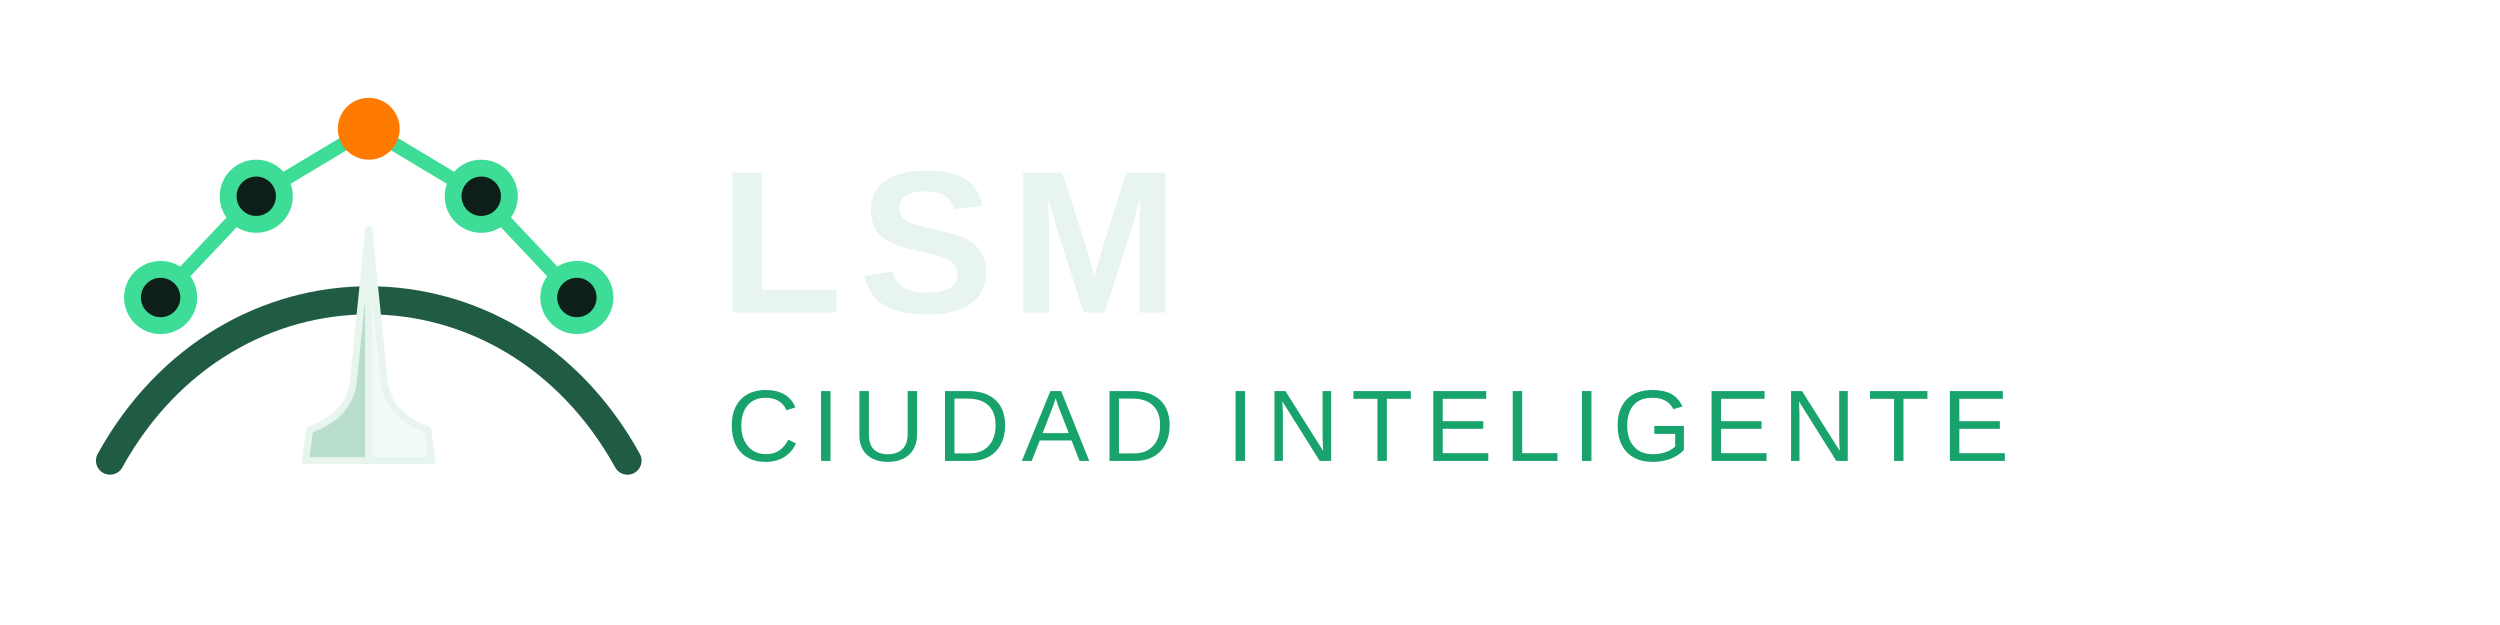
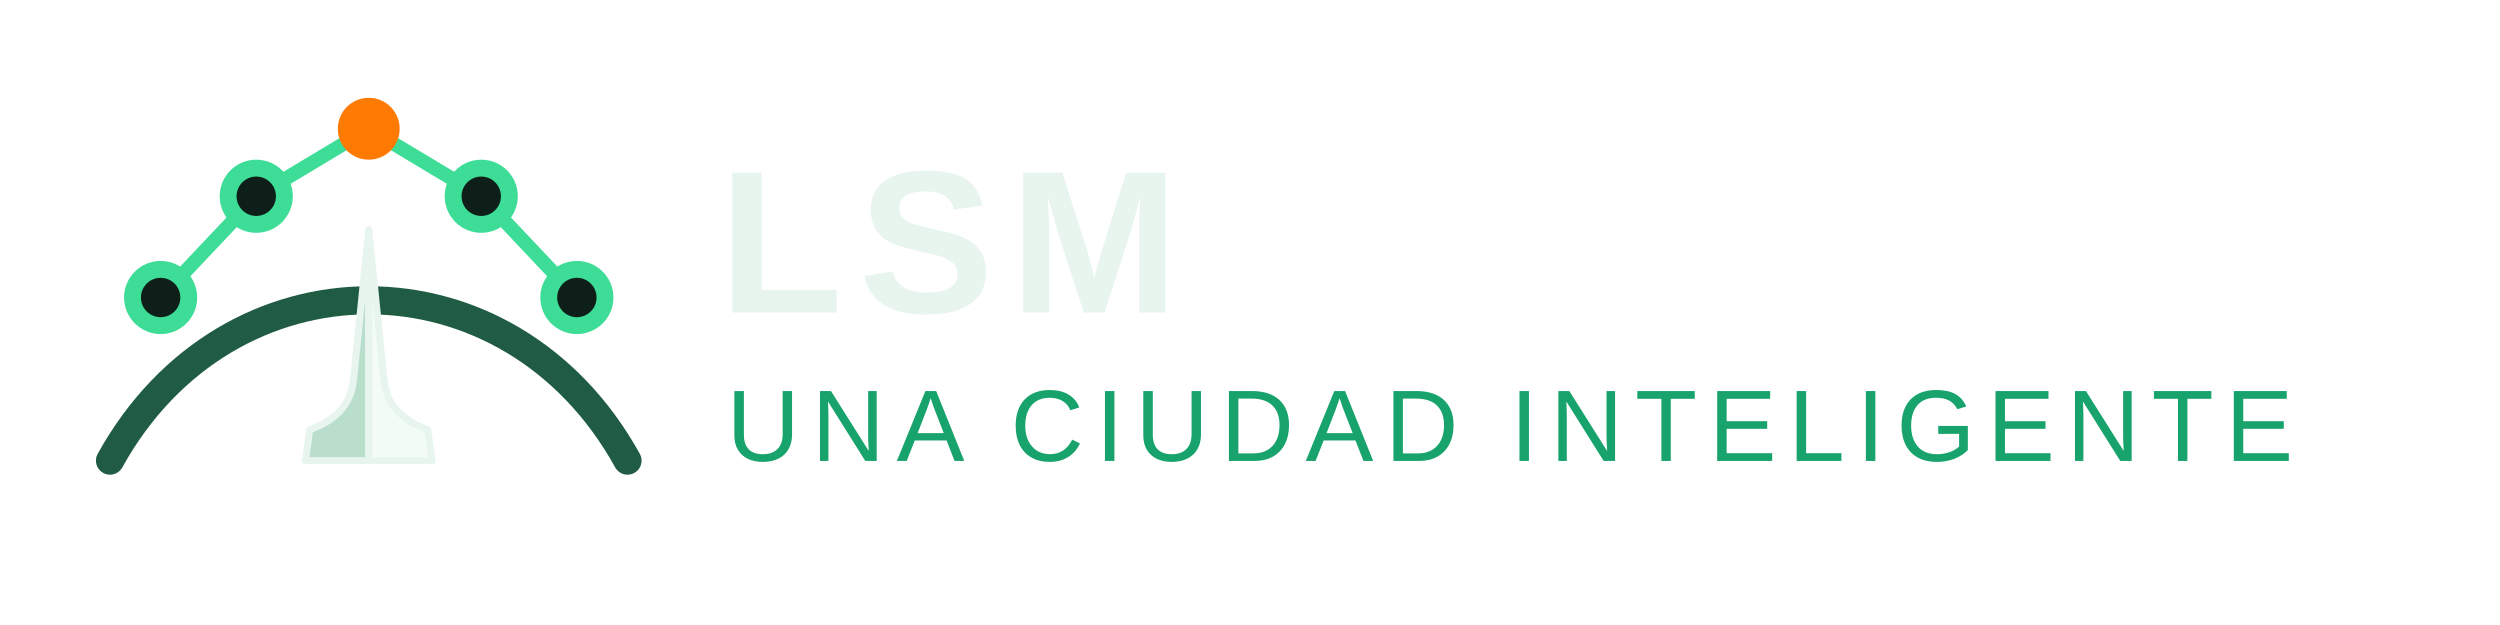
<svg xmlns="http://www.w3.org/2000/svg" viewBox="0 0 640 160" role="img" aria-labelledby="t">
  <g transform="translate(8 -16) scale(0.72)">
    <path d="M28 186 C 70 110, 170 110, 212 186" fill="none" stroke="#1f5c43" stroke-width="10" stroke-linecap="round" />
    <g stroke="#3ddc97" stroke-width="5" stroke-linecap="round">
      <line x1="46" y1="128" x2="80" y2="92" />
      <line x1="80" y1="92" x2="120" y2="68" />
      <line x1="120" y1="68" x2="160" y2="92" />
      <line x1="160" y1="92" x2="194" y2="128" />
    </g>
    <g fill="#0d1f18" stroke="#3ddc97" stroke-width="6">
      <circle cx="46" cy="128" r="10" />
      <circle cx="80" cy="92" r="10" />
      <circle cx="160" cy="92" r="10" />
      <circle cx="194" cy="128" r="10" />
    </g>
    <circle cx="120" cy="68" r="11" fill="#ff7a00" />
    <g stroke="#e8f5ee" stroke-width="2.5" stroke-linejoin="round">
      <path d="M120 104 L114.5 158 Q113 170 99 175 L97.5 186 L120 186 Z" fill="#b9dfcc" />
      <path d="M120 104 L125.5 158 Q127 170 141 175 L142.5 186 L120 186 Z" fill="#f2fbf6" />
    </g>
  </g>
  <text x="184" y="80" font-family="Archivo, 'Helvetica Neue', Arial, sans-serif" font-weight="800" font-size="52" letter-spacing="4" fill="#e8f5ee">LSM</text>
-   <text x="186" y="118" font-family="Archivo, 'Helvetica Neue', Arial, sans-serif" font-weight="500" font-size="26" letter-spacing="3" fill="#17a36b">CIUDAD INTELIGENTE</text>
+   <text x="186" y="118" font-family="Archivo, 'Helvetica Neue', Arial, sans-serif" font-weight="500" font-size="26" letter-spacing="3" fill="#17a36b">UNA CIUDAD INTELIGENTE</text>
</svg>
